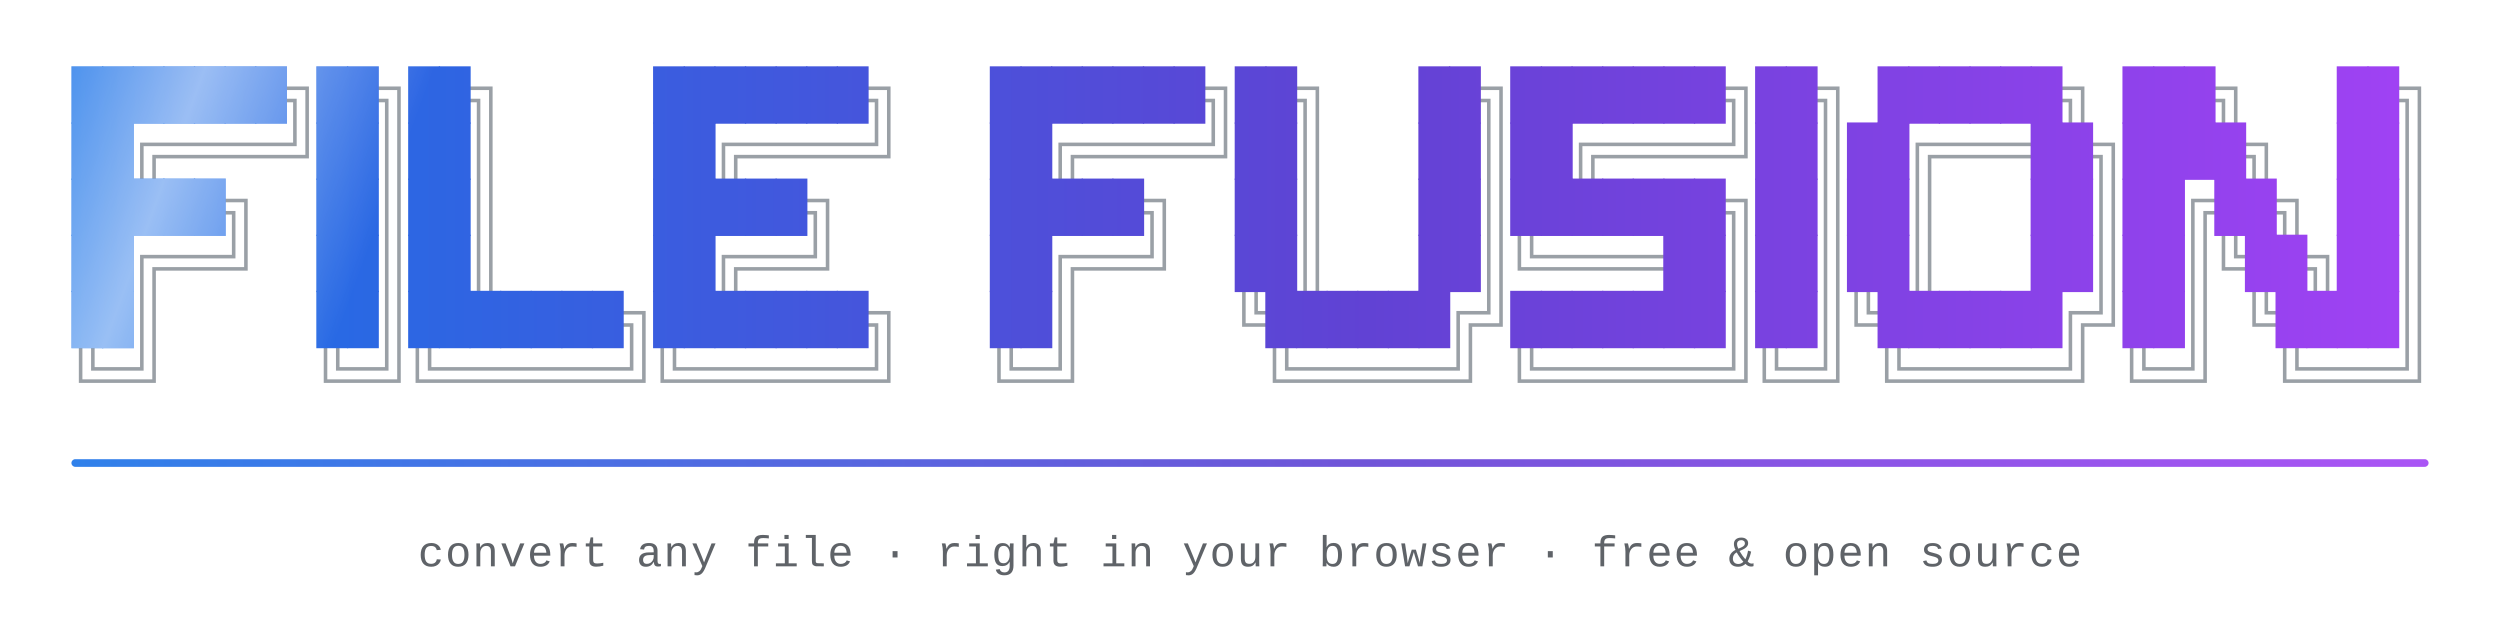
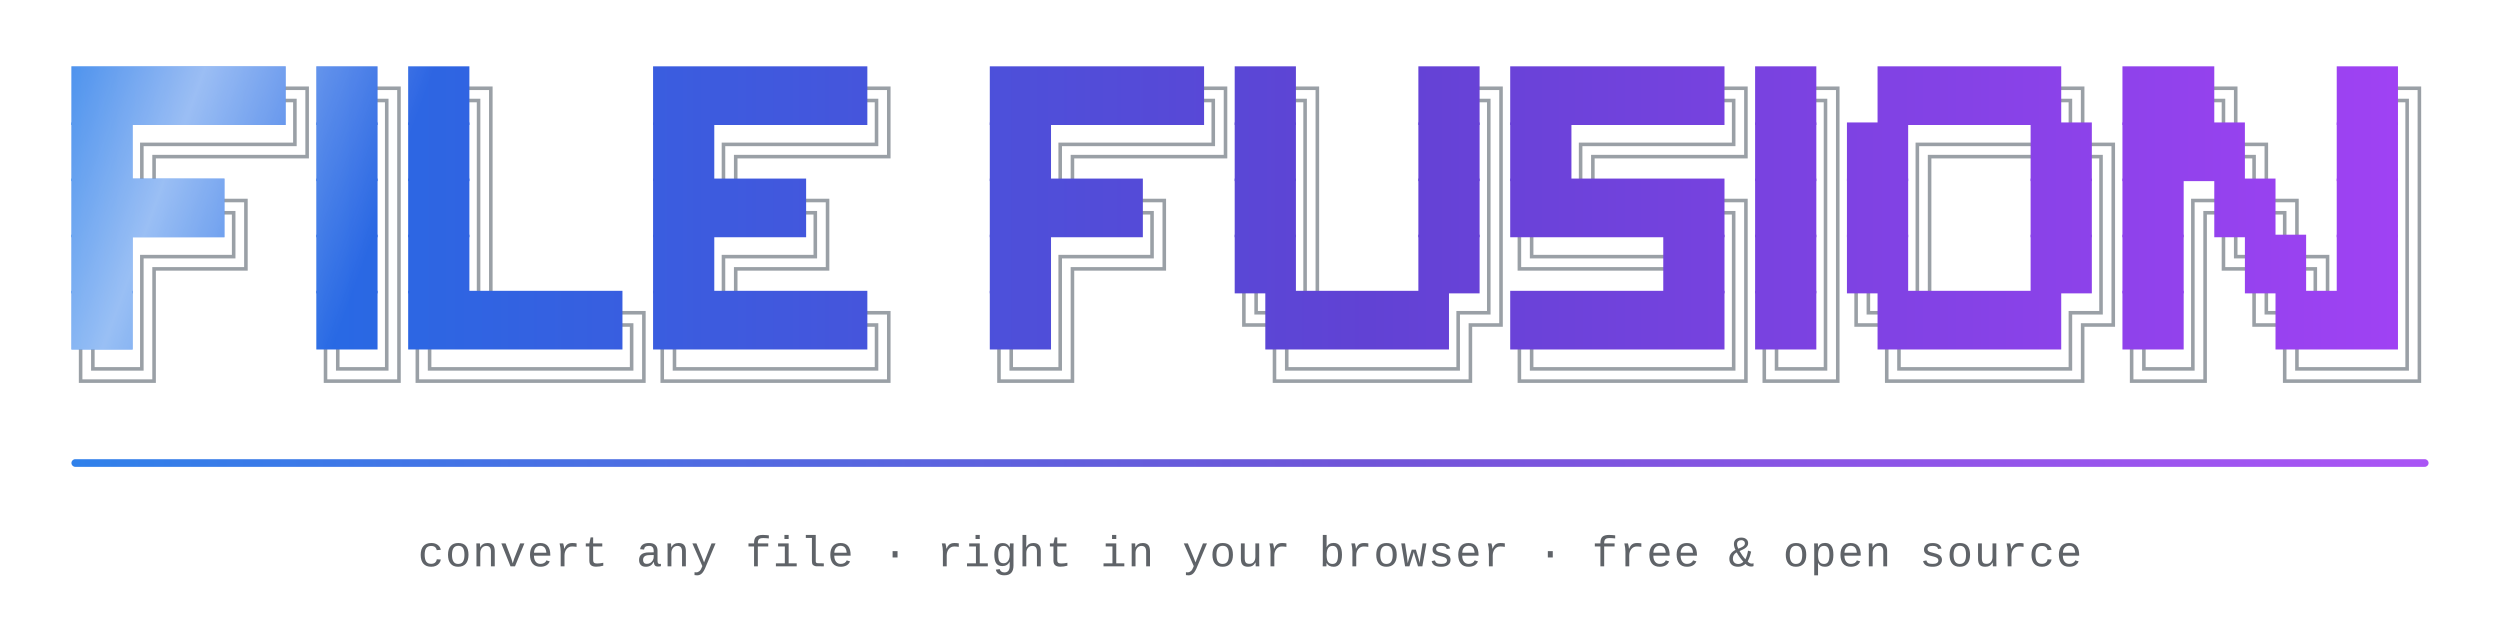
<svg xmlns="http://www.w3.org/2000/svg" viewBox="0 0 980 250" width="980" height="250" role="img" aria-labelledby="t">
  <style>
  .shine { animation: sweep 6s ease-in-out infinite; }
  @keyframes sweep { 0% { transform: translateX(-260px); } 45%, 100% { transform: translateX(1240px); } }
  @media (prefers-reduced-motion: reduce) { .shine { animation: none; opacity: 0; } }
</style>
  <defs>
    <linearGradient id="fill" x1="28" y1="0" x2="952" y2="0" gradientUnits="userSpaceOnUse">
      <stop offset="0" stop-color="#1a73e8" />
      <stop offset="0.55" stop-color="#6142d4" />
      <stop offset="1" stop-color="#a142f4" />
    </linearGradient>
    <linearGradient id="glint" x1="0" y1="0" x2="1" y2="0">
      <stop offset="0" stop-color="#fff" stop-opacity="0" />
      <stop offset="0.5" stop-color="#fff" stop-opacity="0.55" />
      <stop offset="1" stop-color="#fff" stop-opacity="0" />
    </linearGradient>
    <clipPath id="letters">
-       <rect x="28" y="26" width="12.5" height="22.5" />
-       <rect x="40" y="26" width="12.5" height="22.5" />
-       <rect x="52" y="26" width="12.5" height="22.5" />
-       <rect x="64" y="26" width="12.5" height="22.5" />
-       <rect x="76" y="26" width="12.5" height="22.5" />
-       <rect x="88" y="26" width="12.5" height="22.5" />
-       <rect x="100" y="26" width="12.5" height="22.5" />
-       <rect x="124" y="26" width="12.5" height="22.5" />
-       <rect x="136" y="26" width="12.5" height="22.5" />
-       <rect x="160" y="26" width="12.5" height="22.5" />
-       <rect x="172" y="26" width="12.5" height="22.5" />
-       <rect x="256" y="26" width="12.5" height="22.5" />
-       <rect x="268" y="26" width="12.5" height="22.5" />
-       <rect x="280" y="26" width="12.5" height="22.5" />
-       <rect x="292" y="26" width="12.5" height="22.5" />
-       <rect x="304" y="26" width="12.5" height="22.5" />
-       <rect x="316" y="26" width="12.5" height="22.5" />
-       <rect x="328" y="26" width="12.5" height="22.5" />
-       <rect x="388" y="26" width="12.5" height="22.5" />
-       <rect x="400" y="26" width="12.5" height="22.5" />
-       <rect x="412" y="26" width="12.5" height="22.5" />
-       <rect x="424" y="26" width="12.5" height="22.5" />
-       <rect x="436" y="26" width="12.5" height="22.5" />
-       <rect x="448" y="26" width="12.5" height="22.5" />
-       <rect x="460" y="26" width="12.5" height="22.5" />
-       <rect x="484" y="26" width="12.5" height="22.5" />
-       <rect x="496" y="26" width="12.5" height="22.5" />
-       <rect x="556" y="26" width="12.5" height="22.5" />
-       <rect x="568" y="26" width="12.5" height="22.5" />
-       <rect x="592" y="26" width="12.5" height="22.5" />
-       <rect x="604" y="26" width="12.5" height="22.5" />
-       <rect x="616" y="26" width="12.5" height="22.5" />
-       <rect x="628" y="26" width="12.5" height="22.5" />
-       <rect x="640" y="26" width="12.5" height="22.5" />
-       <rect x="652" y="26" width="12.5" height="22.5" />
-       <rect x="664" y="26" width="12.5" height="22.5" />
-       <rect x="688" y="26" width="12.5" height="22.5" />
-       <rect x="700" y="26" width="12.5" height="22.5" />
-       <rect x="736" y="26" width="12.5" height="22.5" />
-       <rect x="748" y="26" width="12.5" height="22.5" />
-       <rect x="760" y="26" width="12.5" height="22.5" />
-       <rect x="772" y="26" width="12.5" height="22.5" />
-       <rect x="784" y="26" width="12.5" height="22.5" />
-       <rect x="796" y="26" width="12.5" height="22.5" />
-       <rect x="832" y="26" width="12.5" height="22.5" />
-       <rect x="844" y="26" width="12.5" height="22.5" />
-       <rect x="856" y="26" width="12.5" height="22.5" />
-       <rect x="916" y="26" width="12.5" height="22.5" />
-       <rect x="928" y="26" width="12.5" height="22.5" />
-       <rect x="28" y="48" width="12.5" height="22.5" />
-       <rect x="40" y="48" width="12.5" height="22.5" />
-       <rect x="124" y="48" width="12.5" height="22.5" />
-       <rect x="136" y="48" width="12.5" height="22.5" />
-       <rect x="160" y="48" width="12.5" height="22.5" />
-       <rect x="172" y="48" width="12.5" height="22.5" />
-       <rect x="256" y="48" width="12.5" height="22.5" />
-       <rect x="268" y="48" width="12.5" height="22.5" />
-       <rect x="388" y="48" width="12.5" height="22.5" />
-       <rect x="400" y="48" width="12.5" height="22.5" />
-       <rect x="484" y="48" width="12.5" height="22.5" />
-       <rect x="496" y="48" width="12.5" height="22.5" />
-       <rect x="556" y="48" width="12.5" height="22.5" />
-       <rect x="568" y="48" width="12.5" height="22.5" />
-       <rect x="592" y="48" width="12.5" height="22.5" />
-       <rect x="604" y="48" width="12.5" height="22.5" />
-       <rect x="688" y="48" width="12.5" height="22.5" />
-       <rect x="700" y="48" width="12.5" height="22.5" />
-       <rect x="724" y="48" width="12.5" height="22.5" />
-       <rect x="736" y="48" width="12.5" height="22.5" />
-       <rect x="796" y="48" width="12.5" height="22.5" />
-       <rect x="808" y="48" width="12.5" height="22.5" />
-       <rect x="832" y="48" width="12.5" height="22.5" />
-       <rect x="844" y="48" width="12.5" height="22.5" />
-       <rect x="856" y="48" width="12.5" height="22.5" />
-       <rect x="868" y="48" width="12.5" height="22.5" />
-       <rect x="916" y="48" width="12.5" height="22.5" />
-       <rect x="928" y="48" width="12.5" height="22.5" />
-       <rect x="28" y="70" width="12.5" height="22.5" />
-       <rect x="40" y="70" width="12.5" height="22.5" />
-       <rect x="52" y="70" width="12.5" height="22.5" />
-       <rect x="64" y="70" width="12.5" height="22.5" />
-       <rect x="76" y="70" width="12.5" height="22.5" />
-       <rect x="124" y="70" width="12.5" height="22.5" />
-       <rect x="136" y="70" width="12.5" height="22.5" />
-       <rect x="160" y="70" width="12.5" height="22.5" />
-       <rect x="172" y="70" width="12.5" height="22.5" />
-       <rect x="256" y="70" width="12.5" height="22.5" />
-       <rect x="268" y="70" width="12.5" height="22.5" />
-       <rect x="280" y="70" width="12.5" height="22.5" />
-       <rect x="292" y="70" width="12.5" height="22.5" />
-       <rect x="304" y="70" width="12.5" height="22.5" />
-       <rect x="388" y="70" width="12.5" height="22.5" />
-       <rect x="400" y="70" width="12.5" height="22.5" />
-       <rect x="412" y="70" width="12.5" height="22.5" />
-       <rect x="424" y="70" width="12.5" height="22.5" />
-       <rect x="436" y="70" width="12.5" height="22.5" />
-       <rect x="484" y="70" width="12.5" height="22.5" />
-       <rect x="496" y="70" width="12.5" height="22.5" />
-       <rect x="556" y="70" width="12.5" height="22.5" />
-       <rect x="568" y="70" width="12.5" height="22.5" />
-       <rect x="592" y="70" width="12.5" height="22.5" />
-       <rect x="604" y="70" width="12.5" height="22.5" />
-       <rect x="616" y="70" width="12.5" height="22.5" />
-       <rect x="628" y="70" width="12.5" height="22.5" />
-       <rect x="640" y="70" width="12.5" height="22.5" />
-       <rect x="652" y="70" width="12.5" height="22.5" />
-       <rect x="664" y="70" width="12.5" height="22.5" />
-       <rect x="688" y="70" width="12.5" height="22.5" />
-       <rect x="700" y="70" width="12.5" height="22.5" />
-       <rect x="724" y="70" width="12.5" height="22.5" />
-       <rect x="736" y="70" width="12.5" height="22.5" />
-       <rect x="796" y="70" width="12.5" height="22.5" />
-       <rect x="808" y="70" width="12.5" height="22.5" />
-       <rect x="832" y="70" width="12.5" height="22.5" />
-       <rect x="844" y="70" width="12.5" height="22.5" />
-       <rect x="868" y="70" width="12.5" height="22.5" />
-       <rect x="880" y="70" width="12.5" height="22.5" />
-       <rect x="916" y="70" width="12.5" height="22.5" />
-       <rect x="928" y="70" width="12.5" height="22.5" />
-       <rect x="28" y="92" width="12.5" height="22.5" />
-       <rect x="40" y="92" width="12.5" height="22.5" />
-       <rect x="124" y="92" width="12.5" height="22.5" />
-       <rect x="136" y="92" width="12.5" height="22.5" />
-       <rect x="160" y="92" width="12.5" height="22.5" />
-       <rect x="172" y="92" width="12.5" height="22.5" />
-       <rect x="256" y="92" width="12.5" height="22.5" />
-       <rect x="268" y="92" width="12.5" height="22.5" />
-       <rect x="388" y="92" width="12.5" height="22.5" />
-       <rect x="400" y="92" width="12.5" height="22.5" />
-       <rect x="484" y="92" width="12.5" height="22.5" />
-       <rect x="496" y="92" width="12.5" height="22.5" />
-       <rect x="556" y="92" width="12.5" height="22.5" />
-       <rect x="568" y="92" width="12.5" height="22.5" />
-       <rect x="652" y="92" width="12.5" height="22.5" />
-       <rect x="664" y="92" width="12.5" height="22.5" />
-       <rect x="688" y="92" width="12.5" height="22.5" />
-       <rect x="700" y="92" width="12.5" height="22.5" />
-       <rect x="724" y="92" width="12.5" height="22.5" />
-       <rect x="736" y="92" width="12.5" height="22.5" />
-       <rect x="796" y="92" width="12.5" height="22.5" />
-       <rect x="808" y="92" width="12.5" height="22.5" />
-       <rect x="832" y="92" width="12.5" height="22.5" />
-       <rect x="844" y="92" width="12.5" height="22.5" />
-       <rect x="880" y="92" width="12.5" height="22.5" />
-       <rect x="892" y="92" width="12.5" height="22.5" />
-       <rect x="916" y="92" width="12.5" height="22.5" />
-       <rect x="928" y="92" width="12.5" height="22.5" />
-       <rect x="28" y="114" width="12.5" height="22.5" />
-       <rect x="40" y="114" width="12.5" height="22.5" />
-       <rect x="124" y="114" width="12.5" height="22.5" />
-       <rect x="136" y="114" width="12.5" height="22.5" />
-       <rect x="160" y="114" width="12.5" height="22.5" />
-       <rect x="172" y="114" width="12.5" height="22.5" />
-       <rect x="184" y="114" width="12.5" height="22.5" />
-       <rect x="196" y="114" width="12.5" height="22.5" />
-       <rect x="208" y="114" width="12.5" height="22.5" />
-       <rect x="220" y="114" width="12.5" height="22.5" />
-       <rect x="232" y="114" width="12.5" height="22.5" />
-       <rect x="256" y="114" width="12.5" height="22.5" />
-       <rect x="268" y="114" width="12.5" height="22.5" />
-       <rect x="280" y="114" width="12.5" height="22.5" />
-       <rect x="292" y="114" width="12.5" height="22.5" />
-       <rect x="304" y="114" width="12.5" height="22.5" />
-       <rect x="316" y="114" width="12.5" height="22.5" />
-       <rect x="328" y="114" width="12.5" height="22.5" />
-       <rect x="388" y="114" width="12.5" height="22.5" />
-       <rect x="400" y="114" width="12.5" height="22.5" />
-       <rect x="496" y="114" width="12.5" height="22.5" />
-       <rect x="508" y="114" width="12.5" height="22.5" />
-       <rect x="520" y="114" width="12.5" height="22.5" />
-       <rect x="532" y="114" width="12.5" height="22.5" />
-       <rect x="544" y="114" width="12.5" height="22.5" />
-       <rect x="556" y="114" width="12.5" height="22.5" />
-       <rect x="592" y="114" width="12.5" height="22.5" />
-       <rect x="604" y="114" width="12.5" height="22.5" />
-       <rect x="616" y="114" width="12.5" height="22.5" />
-       <rect x="628" y="114" width="12.5" height="22.5" />
-       <rect x="640" y="114" width="12.5" height="22.5" />
-       <rect x="652" y="114" width="12.5" height="22.5" />
-       <rect x="664" y="114" width="12.5" height="22.5" />
-       <rect x="688" y="114" width="12.5" height="22.5" />
-       <rect x="700" y="114" width="12.5" height="22.5" />
-       <rect x="736" y="114" width="12.5" height="22.5" />
-       <rect x="748" y="114" width="12.5" height="22.5" />
-       <rect x="760" y="114" width="12.5" height="22.5" />
-       <rect x="772" y="114" width="12.5" height="22.5" />
-       <rect x="784" y="114" width="12.5" height="22.5" />
-       <rect x="796" y="114" width="12.5" height="22.5" />
-       <rect x="832" y="114" width="12.5" height="22.5" />
-       <rect x="844" y="114" width="12.5" height="22.5" />
-       <rect x="892" y="114" width="12.5" height="22.5" />
-       <rect x="904" y="114" width="12.5" height="22.5" />
-       <rect x="916" y="114" width="12.5" height="22.5" />
-       <rect x="928" y="114" width="12.5" height="22.5" />
+       <rect x="28" y="26" width="84" height="23" />
+       <rect x="124" y="26" width="24" height="23" />
+       <rect x="160" y="26" width="24" height="23" />
+       <rect x="256" y="26" width="84" height="23" />
+       <rect x="388" y="26" width="84" height="23" />
+       <rect x="484" y="26" width="24" height="23" />
+       <rect x="556" y="26" width="24" height="23" />
+       <rect x="592" y="26" width="84" height="23" />
+       <rect x="688" y="26" width="24" height="23" />
+       <rect x="736" y="26" width="72" height="23" />
+       <rect x="832" y="26" width="36" height="23" />
+       <rect x="916" y="26" width="24" height="23" />
+       <rect x="28" y="48" width="24" height="23" />
+       <rect x="124" y="48" width="24" height="23" />
+       <rect x="160" y="48" width="24" height="23" />
+       <rect x="256" y="48" width="24" height="23" />
+       <rect x="388" y="48" width="24" height="23" />
+       <rect x="484" y="48" width="24" height="23" />
+       <rect x="556" y="48" width="24" height="23" />
+       <rect x="592" y="48" width="24" height="23" />
+       <rect x="688" y="48" width="24" height="23" />
+       <rect x="724" y="48" width="24" height="23" />
+       <rect x="796" y="48" width="24" height="23" />
+       <rect x="832" y="48" width="48" height="23" />
+       <rect x="916" y="48" width="24" height="23" />
+       <rect x="28" y="70" width="60" height="23" />
+       <rect x="124" y="70" width="24" height="23" />
+       <rect x="160" y="70" width="24" height="23" />
+       <rect x="256" y="70" width="60" height="23" />
+       <rect x="388" y="70" width="60" height="23" />
+       <rect x="484" y="70" width="24" height="23" />
+       <rect x="556" y="70" width="24" height="23" />
+       <rect x="592" y="70" width="84" height="23" />
+       <rect x="688" y="70" width="24" height="23" />
+       <rect x="724" y="70" width="24" height="23" />
+       <rect x="796" y="70" width="24" height="23" />
+       <rect x="832" y="70" width="24" height="23" />
+       <rect x="868" y="70" width="24" height="23" />
+       <rect x="916" y="70" width="24" height="23" />
+       <rect x="28" y="92" width="24" height="23" />
+       <rect x="124" y="92" width="24" height="23" />
+       <rect x="160" y="92" width="24" height="23" />
+       <rect x="256" y="92" width="24" height="23" />
+       <rect x="388" y="92" width="24" height="23" />
+       <rect x="484" y="92" width="24" height="23" />
+       <rect x="556" y="92" width="24" height="23" />
+       <rect x="652" y="92" width="24" height="23" />
+       <rect x="688" y="92" width="24" height="23" />
+       <rect x="724" y="92" width="24" height="23" />
+       <rect x="796" y="92" width="24" height="23" />
+       <rect x="832" y="92" width="24" height="23" />
+       <rect x="880" y="92" width="24" height="23" />
+       <rect x="916" y="92" width="24" height="23" />
+       <rect x="28" y="114" width="24" height="23" />
+       <rect x="124" y="114" width="24" height="23" />
+       <rect x="160" y="114" width="84" height="23" />
+       <rect x="256" y="114" width="84" height="23" />
+       <rect x="388" y="114" width="24" height="23" />
+       <rect x="496" y="114" width="72" height="23" />
+       <rect x="592" y="114" width="84" height="23" />
+       <rect x="688" y="114" width="24" height="23" />
+       <rect x="736" y="114" width="72" height="23" />
+       <rect x="832" y="114" width="24" height="23" />
+       <rect x="892" y="114" width="48" height="23" />
    </clipPath>
  </defs>
  <path d="M112.0,34.6 L120.4,34.6 L120.4,48.0 M112.0,39.4 L115.6,39.4 L115.6,48.0 M148.0,34.6 L156.4,34.6 L156.4,48.0 M148.0,39.4 L151.6,39.4 L151.6,48.0 M184.0,34.6 L192.4,34.6 L192.4,48.0 M184.0,39.4 L187.6,39.4 L187.6,48.0 M340.0,34.6 L348.4,34.6 L348.4,48.0 M340.0,39.4 L343.6,39.4 L343.6,48.0 M472.0,34.6 L480.4,34.6 L480.4,48.0 M472.0,39.4 L475.6,39.4 L475.6,48.0 M508.0,34.6 L516.4,34.6 L516.4,48.0 M508.0,39.4 L511.6,39.4 L511.6,48.0 M580.0,34.6 L588.4,34.6 L588.4,48.0 M580.0,39.4 L583.6,39.4 L583.6,48.0 M676.0,34.6 L684.4,34.6 L684.4,48.0 M676.0,39.4 L679.6,39.4 L679.6,48.0 M712.0,34.6 L720.4,34.6 L720.4,48.0 M712.0,39.4 L715.6,39.4 L715.6,48.0 M808.0,34.6 L816.4,34.6 L816.4,48.0 M808.0,39.4 L811.6,39.4 L811.6,48.0 M868.0,34.6 L876.4,34.6 L876.4,48.0 M868.0,39.4 L871.6,39.4 L871.6,48.0 M940.0,34.6 L948.4,34.6 L948.4,48.0 M940.0,39.4 L943.6,39.4 L943.6,48.0 M64.0,56.6 L55.6,56.6 L55.6,70.0 M64.0,61.4 L60.4,61.4 L60.4,70.0 M64.0,56.6 L76.0,56.6 M64.0,61.4 L76.0,61.4 M76.0,56.6 L88.0,56.6 M76.0,61.4 L88.0,61.4 M88.0,56.6 L100.0,56.6 M88.0,61.4 L100.0,61.4 M100.0,56.6 L112.0,56.6 M100.0,61.4 L112.0,61.4 M120.4,48.0 L120.4,61.4 L112.0,61.4 M115.6,48.0 L115.6,56.6 L112.0,56.6 M151.6,48.0 L151.6,70.0 M156.4,48.0 L156.4,70.0 M187.6,48.0 L187.6,70.0 M192.4,48.0 L192.4,70.0 M292.0,56.6 L283.6,56.6 L283.6,70.0 M292.0,61.4 L288.4,61.4 L288.4,70.0 M292.0,56.6 L304.0,56.6 M292.0,61.4 L304.0,61.4 M304.0,56.6 L316.0,56.6 M304.0,61.4 L316.0,61.4 M316.0,56.6 L328.0,56.6 M316.0,61.4 L328.0,61.4 M328.0,56.6 L340.0,56.6 M328.0,61.4 L340.0,61.4 M348.4,48.0 L348.4,61.4 L340.0,61.4 M343.6,48.0 L343.6,56.6 L340.0,56.6 M424.0,56.6 L415.6,56.6 L415.6,70.0 M424.0,61.4 L420.4,61.4 L420.4,70.0 M424.0,56.6 L436.0,56.6 M424.0,61.4 L436.0,61.4 M436.0,56.6 L448.0,56.6 M436.0,61.4 L448.0,61.4 M448.0,56.6 L460.0,56.6 M448.0,61.4 L460.0,61.4 M460.0,56.6 L472.0,56.6 M460.0,61.4 L472.0,61.4 M480.4,48.0 L480.4,61.4 L472.0,61.4 M475.6,48.0 L475.6,56.6 L472.0,56.6 M511.6,48.0 L511.6,70.0 M516.4,48.0 L516.4,70.0 M583.6,48.0 L583.6,70.0 M588.4,48.0 L588.4,70.0 M628.0,56.6 L619.6,56.6 L619.6,70.0 M628.0,61.4 L624.4,61.4 L624.4,70.0 M628.0,56.6 L640.0,56.6 M628.0,61.4 L640.0,61.4 M640.0,56.6 L652.0,56.6 M640.0,61.4 L652.0,61.4 M652.0,56.6 L664.0,56.6 M652.0,61.4 L664.0,61.4 M664.0,56.6 L676.0,56.6 M664.0,61.4 L676.0,61.4 M684.4,48.0 L684.4,61.4 L676.0,61.4 M679.6,48.0 L679.6,56.6 L676.0,56.6 M715.6,48.0 L715.6,70.0 M720.4,48.0 L720.4,70.0 M760.0,56.6 L751.6,56.6 L751.6,70.0 M760.0,61.4 L756.4,61.4 L756.4,70.0 M760.0,56.6 L772.0,56.6 M760.0,61.4 L772.0,61.4 M772.0,56.6 L784.0,56.6 M772.0,61.4 L784.0,61.4 M784.0,56.6 L796.0,56.6 M784.0,61.4 L796.0,61.4 M820.0,56.6 L828.4,56.6 L828.4,70.0 M820.0,61.4 L823.6,61.4 L823.6,70.0 M880.0,56.6 L888.4,56.6 L888.4,70.0 M880.0,61.4 L883.6,61.4 L883.6,70.0 M943.6,48.0 L943.6,70.0 M948.4,48.0 L948.4,70.0 M88.0,78.6 L96.4,78.6 L96.4,92.0 M88.0,83.4 L91.6,83.4 L91.6,92.0 M151.6,70.0 L151.6,92.0 M156.4,70.0 L156.4,92.0 M187.6,70.0 L187.6,92.0 M192.4,70.0 L192.4,92.0 M316.0,78.6 L324.4,78.6 L324.4,92.0 M316.0,83.4 L319.6,83.4 L319.6,92.0 M448.0,78.6 L456.4,78.6 L456.4,92.0 M448.0,83.4 L451.6,83.4 L451.6,92.0 M511.6,70.0 L511.6,92.0 M516.4,70.0 L516.4,92.0 M583.6,70.0 L583.6,92.0 M588.4,70.0 L588.4,92.0 M676.0,78.6 L684.4,78.6 L684.4,92.0 M676.0,83.4 L679.6,83.4 L679.6,92.0 M715.6,70.0 L715.6,92.0 M720.4,70.0 L720.4,92.0 M751.6,70.0 L751.6,92.0 M756.4,70.0 L756.4,92.0 M823.6,70.0 L823.6,92.0 M828.4,70.0 L828.4,92.0 M868.0,78.6 L859.6,78.6 L859.6,92.0 M868.0,83.4 L864.4,83.4 L864.4,92.0 M892.0,78.6 L900.4,78.6 L900.4,92.0 M892.0,83.4 L895.6,83.4 L895.6,92.0 M943.6,70.0 L943.6,92.0 M948.4,70.0 L948.4,92.0 M64.0,100.6 L55.6,100.6 L55.6,114.0 M64.0,105.4 L60.4,105.4 L60.4,114.0 M64.0,100.6 L76.0,100.6 M64.0,105.4 L76.0,105.4 M76.0,100.6 L88.0,100.6 M76.0,105.4 L88.0,105.4 M96.4,92.0 L96.4,105.4 L88.0,105.4 M91.6,92.0 L91.6,100.6 L88.0,100.6 M151.6,92.0 L151.6,114.0 M156.4,92.0 L156.4,114.0 M187.6,92.0 L187.6,114.0 M192.4,92.0 L192.4,114.0 M292.0,100.6 L283.6,100.6 L283.6,114.0 M292.0,105.4 L288.4,105.4 L288.4,114.0 M292.0,100.6 L304.0,100.6 M292.0,105.4 L304.0,105.4 M304.0,100.6 L316.0,100.6 M304.0,105.4 L316.0,105.4 M324.4,92.0 L324.4,105.4 L316.0,105.4 M319.6,92.0 L319.6,100.6 L316.0,100.6 M424.0,100.6 L415.6,100.6 L415.6,114.0 M424.0,105.4 L420.4,105.4 L420.4,114.0 M424.0,100.6 L436.0,100.6 M424.0,105.4 L436.0,105.4 M436.0,100.6 L448.0,100.6 M436.0,105.4 L448.0,105.4 M456.4,92.0 L456.4,105.4 L448.0,105.4 M451.6,92.0 L451.6,100.6 L448.0,100.6 M511.6,92.0 L511.6,114.0 M516.4,92.0 L516.4,114.0 M583.6,92.0 L583.6,114.0 M588.4,92.0 L588.4,114.0 M595.6,92.0 L595.6,105.4 L604.0,105.4 M600.4,92.0 L600.4,100.6 L604.0,100.6 M604.0,100.6 L616.0,100.6 M604.0,105.4 L616.0,105.4 M616.0,100.6 L628.0,100.6 M616.0,105.4 L628.0,105.4 M628.0,100.6 L640.0,100.6 M628.0,105.4 L640.0,105.4 M640.0,100.6 L652.0,100.6 M640.0,105.4 L652.0,105.4 M679.6,92.0 L679.6,114.0 M684.4,92.0 L684.4,114.0 M715.6,92.0 L715.6,114.0 M720.4,92.0 L720.4,114.0 M751.6,92.0 L751.6,114.0 M756.4,92.0 L756.4,114.0 M823.6,92.0 L823.6,114.0 M828.4,92.0 L828.4,114.0 M859.6,92.0 L859.6,114.0 M864.4,92.0 L864.4,114.0 M871.6,92.0 L871.6,105.4 L880.0,105.4 M876.4,92.0 L876.4,100.6 L880.0,100.6 M904.0,100.6 L912.4,100.6 L912.4,114.0 M904.0,105.4 L907.6,105.4 L907.6,114.0 M943.6,92.0 L943.6,114.0 M948.4,92.0 L948.4,114.0 M55.6,114.0 L55.6,136.0 M60.4,114.0 L60.4,136.0 M151.6,114.0 L151.6,136.0 M156.4,114.0 L156.4,136.0 M244.0,122.6 L252.4,122.6 L252.4,136.0 M244.0,127.4 L247.6,127.4 L247.6,136.0 M340.0,122.6 L348.4,122.6 L348.4,136.0 M340.0,127.4 L343.6,127.4 L343.6,136.0 M415.6,114.0 L415.6,136.0 M420.4,114.0 L420.4,136.0 M487.6,114.0 L487.6,127.4 L496.0,127.4 M492.4,114.0 L492.4,122.6 L496.0,122.6 M580.0,122.6 L571.6,122.6 L571.6,136.0 M580.0,127.4 L576.4,127.4 L576.4,136.0 M588.4,114.0 L588.4,127.4 L580.0,127.4 M583.6,114.0 L583.6,122.6 L580.0,122.6 M679.6,114.0 L679.6,136.0 M684.4,114.0 L684.4,136.0 M715.6,114.0 L715.6,136.0 M720.4,114.0 L720.4,136.0 M727.6,114.0 L727.6,127.4 L736.0,127.4 M732.4,114.0 L732.4,122.6 L736.0,122.6 M820.0,122.6 L811.6,122.6 L811.6,136.0 M820.0,127.4 L816.4,127.4 L816.4,136.0 M828.4,114.0 L828.4,127.4 L820.0,127.4 M823.6,114.0 L823.6,122.6 L820.0,122.6 M859.6,114.0 L859.6,136.0 M864.4,114.0 L864.4,136.0 M883.6,114.0 L883.6,127.4 L892.0,127.4 M888.4,114.0 L888.4,122.6 L892.0,122.6 M943.6,114.0 L943.6,136.0 M948.4,114.0 L948.4,136.0 M31.6,136.0 L31.6,149.4 L40.0,149.4 M36.4,136.0 L36.4,144.6 L40.0,144.6 M40.0,144.6 L52.0,144.6 M40.0,149.4 L52.0,149.4 M60.4,136.0 L60.4,149.4 L52.0,149.4 M55.6,136.0 L55.6,144.6 L52.0,144.6 M127.6,136.0 L127.6,149.4 L136.0,149.4 M132.4,136.0 L132.4,144.6 L136.0,144.6 M136.0,144.6 L148.0,144.6 M136.0,149.4 L148.0,149.4 M156.4,136.0 L156.4,149.4 L148.0,149.4 M151.6,136.0 L151.6,144.6 L148.0,144.6 M163.6,136.0 L163.6,149.4 L172.0,149.4 M168.4,136.0 L168.4,144.6 L172.0,144.6 M172.0,144.6 L184.0,144.6 M172.0,149.4 L184.0,149.4 M184.0,144.6 L196.0,144.6 M184.0,149.4 L196.0,149.4 M196.0,144.6 L208.0,144.6 M196.0,149.4 L208.0,149.4 M208.0,144.6 L220.0,144.6 M208.0,149.4 L220.0,149.4 M220.0,144.6 L232.0,144.6 M220.0,149.4 L232.0,149.4 M232.0,144.6 L244.0,144.6 M232.0,149.4 L244.0,149.4 M252.4,136.0 L252.4,149.4 L244.0,149.4 M247.6,136.0 L247.6,144.6 L244.0,144.6 M259.6,136.0 L259.6,149.4 L268.0,149.4 M264.4,136.0 L264.4,144.6 L268.0,144.6 M268.0,144.6 L280.0,144.6 M268.0,149.4 L280.0,149.4 M280.0,144.6 L292.0,144.6 M280.0,149.4 L292.0,149.4 M292.0,144.6 L304.0,144.6 M292.0,149.4 L304.0,149.4 M304.0,144.6 L316.0,144.6 M304.0,149.4 L316.0,149.4 M316.0,144.6 L328.0,144.6 M316.0,149.4 L328.0,149.4 M328.0,144.6 L340.0,144.6 M328.0,149.4 L340.0,149.4 M348.4,136.0 L348.4,149.4 L340.0,149.4 M343.6,136.0 L343.6,144.6 L340.0,144.6 M391.6,136.0 L391.6,149.4 L400.0,149.4 M396.4,136.0 L396.4,144.6 L400.0,144.6 M400.0,144.6 L412.0,144.6 M400.0,149.4 L412.0,149.4 M420.4,136.0 L420.4,149.4 L412.0,149.4 M415.6,136.0 L415.6,144.6 L412.0,144.6 M499.6,136.0 L499.6,149.4 L508.0,149.4 M504.4,136.0 L504.4,144.6 L508.0,144.6 M508.0,144.6 L520.0,144.6 M508.0,149.4 L520.0,149.4 M520.0,144.6 L532.0,144.6 M520.0,149.4 L532.0,149.4 M532.0,144.6 L544.0,144.6 M532.0,149.4 L544.0,149.4 M544.0,144.6 L556.0,144.6 M544.0,149.4 L556.0,149.4 M556.0,144.6 L568.0,144.6 M556.0,149.4 L568.0,149.4 M576.4,136.0 L576.4,149.4 L568.0,149.4 M571.6,136.0 L571.6,144.6 L568.0,144.6 M595.6,136.0 L595.6,149.4 L604.0,149.4 M600.4,136.0 L600.4,144.6 L604.0,144.6 M604.0,144.6 L616.0,144.6 M604.0,149.4 L616.0,149.4 M616.0,144.6 L628.0,144.6 M616.0,149.4 L628.0,149.4 M628.0,144.6 L640.0,144.6 M628.0,149.4 L640.0,149.4 M640.0,144.6 L652.0,144.6 M640.0,149.4 L652.0,149.4 M652.0,144.6 L664.0,144.6 M652.0,149.4 L664.0,149.4 M664.0,144.6 L676.0,144.6 M664.0,149.4 L676.0,149.4 M684.4,136.0 L684.4,149.4 L676.0,149.4 M679.6,136.0 L679.6,144.6 L676.0,144.6 M691.6,136.0 L691.6,149.4 L700.0,149.4 M696.4,136.0 L696.4,144.6 L700.0,144.6 M700.0,144.6 L712.0,144.6 M700.0,149.4 L712.0,149.4 M720.4,136.0 L720.4,149.4 L712.0,149.4 M715.6,136.0 L715.6,144.6 L712.0,144.6 M739.6,136.0 L739.6,149.4 L748.0,149.4 M744.4,136.0 L744.4,144.6 L748.0,144.6 M748.0,144.6 L760.0,144.6 M748.0,149.4 L760.0,149.4 M760.0,144.6 L772.0,144.6 M760.0,149.4 L772.0,149.4 M772.0,144.6 L784.0,144.6 M772.0,149.4 L784.0,149.4 M784.0,144.6 L796.0,144.6 M784.0,149.4 L796.0,149.4 M796.0,144.6 L808.0,144.6 M796.0,149.4 L808.0,149.4 M816.4,136.0 L816.4,149.4 L808.0,149.4 M811.6,136.0 L811.6,144.6 L808.0,144.6 M835.6,136.0 L835.6,149.4 L844.0,149.4 M840.4,136.0 L840.4,144.6 L844.0,144.6 M844.0,144.6 L856.0,144.6 M844.0,149.4 L856.0,149.4 M864.4,136.0 L864.4,149.4 L856.0,149.4 M859.6,136.0 L859.6,144.6 L856.0,144.6 M895.6,136.0 L895.6,149.4 L904.0,149.4 M900.4,136.0 L900.4,144.6 L904.0,144.6 M904.0,144.6 L916.0,144.6 M904.0,149.4 L916.0,149.4 M916.0,144.6 L928.0,144.6 M916.0,149.4 L928.0,149.4 M928.0,144.6 L940.0,144.6 M928.0,149.4 L940.0,149.4 M948.4,136.0 L948.4,149.4 L940.0,149.4 M943.6,136.0 L943.6,144.6 L940.0,144.6" fill="none" stroke="#9aa0a6" stroke-width="1.4" stroke-linecap="square" />
  <g fill="url(#fill)">
-     <rect x="28" y="26" width="12.5" height="22.5" />
-     <rect x="40" y="26" width="12.5" height="22.5" />
-     <rect x="52" y="26" width="12.5" height="22.5" />
-     <rect x="64" y="26" width="12.5" height="22.5" />
-     <rect x="76" y="26" width="12.5" height="22.5" />
-     <rect x="88" y="26" width="12.5" height="22.5" />
-     <rect x="100" y="26" width="12.5" height="22.5" />
-     <rect x="124" y="26" width="12.5" height="22.5" />
-     <rect x="136" y="26" width="12.5" height="22.5" />
-     <rect x="160" y="26" width="12.5" height="22.5" />
-     <rect x="172" y="26" width="12.5" height="22.5" />
-     <rect x="256" y="26" width="12.5" height="22.5" />
-     <rect x="268" y="26" width="12.5" height="22.5" />
-     <rect x="280" y="26" width="12.5" height="22.5" />
-     <rect x="292" y="26" width="12.5" height="22.5" />
-     <rect x="304" y="26" width="12.5" height="22.5" />
-     <rect x="316" y="26" width="12.5" height="22.5" />
-     <rect x="328" y="26" width="12.5" height="22.5" />
-     <rect x="388" y="26" width="12.5" height="22.5" />
-     <rect x="400" y="26" width="12.5" height="22.5" />
-     <rect x="412" y="26" width="12.5" height="22.5" />
-     <rect x="424" y="26" width="12.5" height="22.5" />
-     <rect x="436" y="26" width="12.5" height="22.5" />
-     <rect x="448" y="26" width="12.5" height="22.5" />
-     <rect x="460" y="26" width="12.5" height="22.5" />
-     <rect x="484" y="26" width="12.5" height="22.5" />
-     <rect x="496" y="26" width="12.5" height="22.5" />
-     <rect x="556" y="26" width="12.5" height="22.5" />
-     <rect x="568" y="26" width="12.5" height="22.5" />
-     <rect x="592" y="26" width="12.5" height="22.5" />
-     <rect x="604" y="26" width="12.5" height="22.5" />
-     <rect x="616" y="26" width="12.5" height="22.5" />
-     <rect x="628" y="26" width="12.5" height="22.5" />
-     <rect x="640" y="26" width="12.5" height="22.5" />
-     <rect x="652" y="26" width="12.5" height="22.5" />
-     <rect x="664" y="26" width="12.5" height="22.5" />
-     <rect x="688" y="26" width="12.5" height="22.5" />
-     <rect x="700" y="26" width="12.5" height="22.5" />
-     <rect x="736" y="26" width="12.5" height="22.5" />
-     <rect x="748" y="26" width="12.5" height="22.5" />
-     <rect x="760" y="26" width="12.5" height="22.5" />
-     <rect x="772" y="26" width="12.5" height="22.5" />
-     <rect x="784" y="26" width="12.5" height="22.5" />
-     <rect x="796" y="26" width="12.5" height="22.5" />
-     <rect x="832" y="26" width="12.5" height="22.5" />
-     <rect x="844" y="26" width="12.5" height="22.5" />
-     <rect x="856" y="26" width="12.5" height="22.5" />
-     <rect x="916" y="26" width="12.5" height="22.5" />
-     <rect x="928" y="26" width="12.5" height="22.5" />
-     <rect x="28" y="48" width="12.5" height="22.5" />
-     <rect x="40" y="48" width="12.5" height="22.5" />
-     <rect x="124" y="48" width="12.5" height="22.5" />
-     <rect x="136" y="48" width="12.5" height="22.5" />
-     <rect x="160" y="48" width="12.5" height="22.5" />
-     <rect x="172" y="48" width="12.5" height="22.5" />
-     <rect x="256" y="48" width="12.5" height="22.5" />
-     <rect x="268" y="48" width="12.5" height="22.5" />
-     <rect x="388" y="48" width="12.5" height="22.5" />
-     <rect x="400" y="48" width="12.5" height="22.5" />
-     <rect x="484" y="48" width="12.5" height="22.5" />
-     <rect x="496" y="48" width="12.5" height="22.5" />
-     <rect x="556" y="48" width="12.5" height="22.5" />
-     <rect x="568" y="48" width="12.5" height="22.5" />
-     <rect x="592" y="48" width="12.5" height="22.5" />
-     <rect x="604" y="48" width="12.5" height="22.5" />
-     <rect x="688" y="48" width="12.5" height="22.5" />
-     <rect x="700" y="48" width="12.5" height="22.5" />
-     <rect x="724" y="48" width="12.5" height="22.5" />
-     <rect x="736" y="48" width="12.5" height="22.5" />
-     <rect x="796" y="48" width="12.5" height="22.5" />
-     <rect x="808" y="48" width="12.5" height="22.5" />
-     <rect x="832" y="48" width="12.5" height="22.5" />
-     <rect x="844" y="48" width="12.5" height="22.5" />
-     <rect x="856" y="48" width="12.5" height="22.5" />
-     <rect x="868" y="48" width="12.5" height="22.5" />
-     <rect x="916" y="48" width="12.5" height="22.5" />
-     <rect x="928" y="48" width="12.5" height="22.5" />
-     <rect x="28" y="70" width="12.5" height="22.5" />
-     <rect x="40" y="70" width="12.5" height="22.5" />
-     <rect x="52" y="70" width="12.5" height="22.5" />
-     <rect x="64" y="70" width="12.5" height="22.5" />
-     <rect x="76" y="70" width="12.5" height="22.5" />
-     <rect x="124" y="70" width="12.5" height="22.5" />
-     <rect x="136" y="70" width="12.5" height="22.5" />
-     <rect x="160" y="70" width="12.5" height="22.5" />
-     <rect x="172" y="70" width="12.5" height="22.5" />
-     <rect x="256" y="70" width="12.5" height="22.5" />
-     <rect x="268" y="70" width="12.5" height="22.5" />
-     <rect x="280" y="70" width="12.5" height="22.5" />
-     <rect x="292" y="70" width="12.5" height="22.5" />
-     <rect x="304" y="70" width="12.5" height="22.5" />
-     <rect x="388" y="70" width="12.5" height="22.5" />
-     <rect x="400" y="70" width="12.5" height="22.5" />
-     <rect x="412" y="70" width="12.5" height="22.5" />
-     <rect x="424" y="70" width="12.5" height="22.5" />
-     <rect x="436" y="70" width="12.5" height="22.5" />
-     <rect x="484" y="70" width="12.5" height="22.5" />
-     <rect x="496" y="70" width="12.5" height="22.5" />
-     <rect x="556" y="70" width="12.5" height="22.5" />
-     <rect x="568" y="70" width="12.5" height="22.5" />
-     <rect x="592" y="70" width="12.5" height="22.5" />
-     <rect x="604" y="70" width="12.5" height="22.5" />
-     <rect x="616" y="70" width="12.5" height="22.5" />
-     <rect x="628" y="70" width="12.5" height="22.5" />
-     <rect x="640" y="70" width="12.5" height="22.5" />
-     <rect x="652" y="70" width="12.5" height="22.5" />
-     <rect x="664" y="70" width="12.5" height="22.5" />
-     <rect x="688" y="70" width="12.5" height="22.5" />
-     <rect x="700" y="70" width="12.5" height="22.5" />
-     <rect x="724" y="70" width="12.5" height="22.5" />
-     <rect x="736" y="70" width="12.5" height="22.5" />
-     <rect x="796" y="70" width="12.5" height="22.5" />
-     <rect x="808" y="70" width="12.5" height="22.5" />
-     <rect x="832" y="70" width="12.5" height="22.5" />
-     <rect x="844" y="70" width="12.5" height="22.5" />
-     <rect x="868" y="70" width="12.5" height="22.5" />
-     <rect x="880" y="70" width="12.5" height="22.5" />
-     <rect x="916" y="70" width="12.5" height="22.5" />
-     <rect x="928" y="70" width="12.5" height="22.5" />
-     <rect x="28" y="92" width="12.5" height="22.5" />
-     <rect x="40" y="92" width="12.5" height="22.5" />
-     <rect x="124" y="92" width="12.5" height="22.5" />
-     <rect x="136" y="92" width="12.5" height="22.5" />
-     <rect x="160" y="92" width="12.5" height="22.5" />
-     <rect x="172" y="92" width="12.5" height="22.5" />
-     <rect x="256" y="92" width="12.5" height="22.5" />
-     <rect x="268" y="92" width="12.5" height="22.5" />
-     <rect x="388" y="92" width="12.5" height="22.5" />
-     <rect x="400" y="92" width="12.5" height="22.5" />
-     <rect x="484" y="92" width="12.5" height="22.5" />
-     <rect x="496" y="92" width="12.5" height="22.5" />
-     <rect x="556" y="92" width="12.5" height="22.5" />
-     <rect x="568" y="92" width="12.5" height="22.5" />
-     <rect x="652" y="92" width="12.5" height="22.5" />
-     <rect x="664" y="92" width="12.5" height="22.5" />
-     <rect x="688" y="92" width="12.5" height="22.5" />
-     <rect x="700" y="92" width="12.5" height="22.5" />
-     <rect x="724" y="92" width="12.5" height="22.5" />
-     <rect x="736" y="92" width="12.5" height="22.5" />
-     <rect x="796" y="92" width="12.5" height="22.5" />
-     <rect x="808" y="92" width="12.5" height="22.5" />
-     <rect x="832" y="92" width="12.5" height="22.5" />
-     <rect x="844" y="92" width="12.5" height="22.5" />
-     <rect x="880" y="92" width="12.5" height="22.5" />
-     <rect x="892" y="92" width="12.5" height="22.5" />
-     <rect x="916" y="92" width="12.5" height="22.5" />
-     <rect x="928" y="92" width="12.5" height="22.5" />
-     <rect x="28" y="114" width="12.5" height="22.5" />
-     <rect x="40" y="114" width="12.5" height="22.5" />
-     <rect x="124" y="114" width="12.5" height="22.5" />
-     <rect x="136" y="114" width="12.5" height="22.5" />
-     <rect x="160" y="114" width="12.5" height="22.5" />
-     <rect x="172" y="114" width="12.5" height="22.5" />
-     <rect x="184" y="114" width="12.5" height="22.5" />
-     <rect x="196" y="114" width="12.5" height="22.5" />
-     <rect x="208" y="114" width="12.5" height="22.5" />
-     <rect x="220" y="114" width="12.5" height="22.5" />
-     <rect x="232" y="114" width="12.5" height="22.5" />
-     <rect x="256" y="114" width="12.5" height="22.5" />
-     <rect x="268" y="114" width="12.5" height="22.5" />
-     <rect x="280" y="114" width="12.5" height="22.5" />
-     <rect x="292" y="114" width="12.5" height="22.5" />
-     <rect x="304" y="114" width="12.5" height="22.5" />
-     <rect x="316" y="114" width="12.5" height="22.5" />
-     <rect x="328" y="114" width="12.5" height="22.5" />
-     <rect x="388" y="114" width="12.5" height="22.5" />
-     <rect x="400" y="114" width="12.5" height="22.5" />
-     <rect x="496" y="114" width="12.5" height="22.5" />
-     <rect x="508" y="114" width="12.5" height="22.5" />
-     <rect x="520" y="114" width="12.5" height="22.5" />
-     <rect x="532" y="114" width="12.5" height="22.5" />
-     <rect x="544" y="114" width="12.5" height="22.5" />
-     <rect x="556" y="114" width="12.5" height="22.5" />
-     <rect x="592" y="114" width="12.5" height="22.5" />
-     <rect x="604" y="114" width="12.5" height="22.5" />
-     <rect x="616" y="114" width="12.5" height="22.5" />
-     <rect x="628" y="114" width="12.5" height="22.5" />
-     <rect x="640" y="114" width="12.5" height="22.5" />
-     <rect x="652" y="114" width="12.5" height="22.5" />
-     <rect x="664" y="114" width="12.5" height="22.5" />
-     <rect x="688" y="114" width="12.5" height="22.5" />
-     <rect x="700" y="114" width="12.5" height="22.5" />
-     <rect x="736" y="114" width="12.5" height="22.5" />
-     <rect x="748" y="114" width="12.5" height="22.5" />
-     <rect x="760" y="114" width="12.5" height="22.5" />
-     <rect x="772" y="114" width="12.5" height="22.5" />
-     <rect x="784" y="114" width="12.5" height="22.5" />
-     <rect x="796" y="114" width="12.5" height="22.5" />
-     <rect x="832" y="114" width="12.5" height="22.5" />
-     <rect x="844" y="114" width="12.5" height="22.5" />
-     <rect x="892" y="114" width="12.5" height="22.5" />
-     <rect x="904" y="114" width="12.5" height="22.5" />
-     <rect x="916" y="114" width="12.5" height="22.5" />
-     <rect x="928" y="114" width="12.5" height="22.5" />
+     <rect x="28" y="26" width="84" height="23" />
+     <rect x="124" y="26" width="24" height="23" />
+     <rect x="160" y="26" width="24" height="23" />
+     <rect x="256" y="26" width="84" height="23" />
+     <rect x="388" y="26" width="84" height="23" />
+     <rect x="484" y="26" width="24" height="23" />
+     <rect x="556" y="26" width="24" height="23" />
+     <rect x="592" y="26" width="84" height="23" />
+     <rect x="688" y="26" width="24" height="23" />
+     <rect x="736" y="26" width="72" height="23" />
+     <rect x="832" y="26" width="36" height="23" />
+     <rect x="916" y="26" width="24" height="23" />
+     <rect x="28" y="48" width="24" height="23" />
+     <rect x="124" y="48" width="24" height="23" />
+     <rect x="160" y="48" width="24" height="23" />
+     <rect x="256" y="48" width="24" height="23" />
+     <rect x="388" y="48" width="24" height="23" />
+     <rect x="484" y="48" width="24" height="23" />
+     <rect x="556" y="48" width="24" height="23" />
+     <rect x="592" y="48" width="24" height="23" />
+     <rect x="688" y="48" width="24" height="23" />
+     <rect x="724" y="48" width="24" height="23" />
+     <rect x="796" y="48" width="24" height="23" />
+     <rect x="832" y="48" width="48" height="23" />
+     <rect x="916" y="48" width="24" height="23" />
+     <rect x="28" y="70" width="60" height="23" />
+     <rect x="124" y="70" width="24" height="23" />
+     <rect x="160" y="70" width="24" height="23" />
+     <rect x="256" y="70" width="60" height="23" />
+     <rect x="388" y="70" width="60" height="23" />
+     <rect x="484" y="70" width="24" height="23" />
+     <rect x="556" y="70" width="24" height="23" />
+     <rect x="592" y="70" width="84" height="23" />
+     <rect x="688" y="70" width="24" height="23" />
+     <rect x="724" y="70" width="24" height="23" />
+     <rect x="796" y="70" width="24" height="23" />
+     <rect x="832" y="70" width="24" height="23" />
+     <rect x="868" y="70" width="24" height="23" />
+     <rect x="916" y="70" width="24" height="23" />
+     <rect x="28" y="92" width="24" height="23" />
+     <rect x="124" y="92" width="24" height="23" />
+     <rect x="160" y="92" width="24" height="23" />
+     <rect x="256" y="92" width="24" height="23" />
+     <rect x="388" y="92" width="24" height="23" />
+     <rect x="484" y="92" width="24" height="23" />
+     <rect x="556" y="92" width="24" height="23" />
+     <rect x="652" y="92" width="24" height="23" />
+     <rect x="688" y="92" width="24" height="23" />
+     <rect x="724" y="92" width="24" height="23" />
+     <rect x="796" y="92" width="24" height="23" />
+     <rect x="832" y="92" width="24" height="23" />
+     <rect x="880" y="92" width="24" height="23" />
+     <rect x="916" y="92" width="24" height="23" />
+     <rect x="28" y="114" width="24" height="23" />
+     <rect x="124" y="114" width="24" height="23" />
+     <rect x="160" y="114" width="84" height="23" />
+     <rect x="256" y="114" width="84" height="23" />
+     <rect x="388" y="114" width="24" height="23" />
+     <rect x="496" y="114" width="72" height="23" />
+     <rect x="592" y="114" width="84" height="23" />
+     <rect x="688" y="114" width="24" height="23" />
+     <rect x="736" y="114" width="72" height="23" />
+     <rect x="832" y="114" width="24" height="23" />
+     <rect x="892" y="114" width="48" height="23" />
  </g>
  <g clip-path="url(#letters)">
    <g transform="skewX(-20)">
      <rect class="shine" x="0" y="16" width="180" height="152" fill="url(#glint)" />
    </g>
  </g>
  <rect x="28" y="180" width="924" height="3" rx="1.5" fill="url(#fill)" opacity="0.9" />
  <text x="490" y="222" text-anchor="middle" fill="#5f6368" font-family="ui-monospace, SFMono-Regular, Menlo, Consolas, 'Liberation Mono', monospace" font-size="17" letter-spacing="0.5">convert any file  ·  right in your browser  ·  free &amp; open source</text>
</svg>
